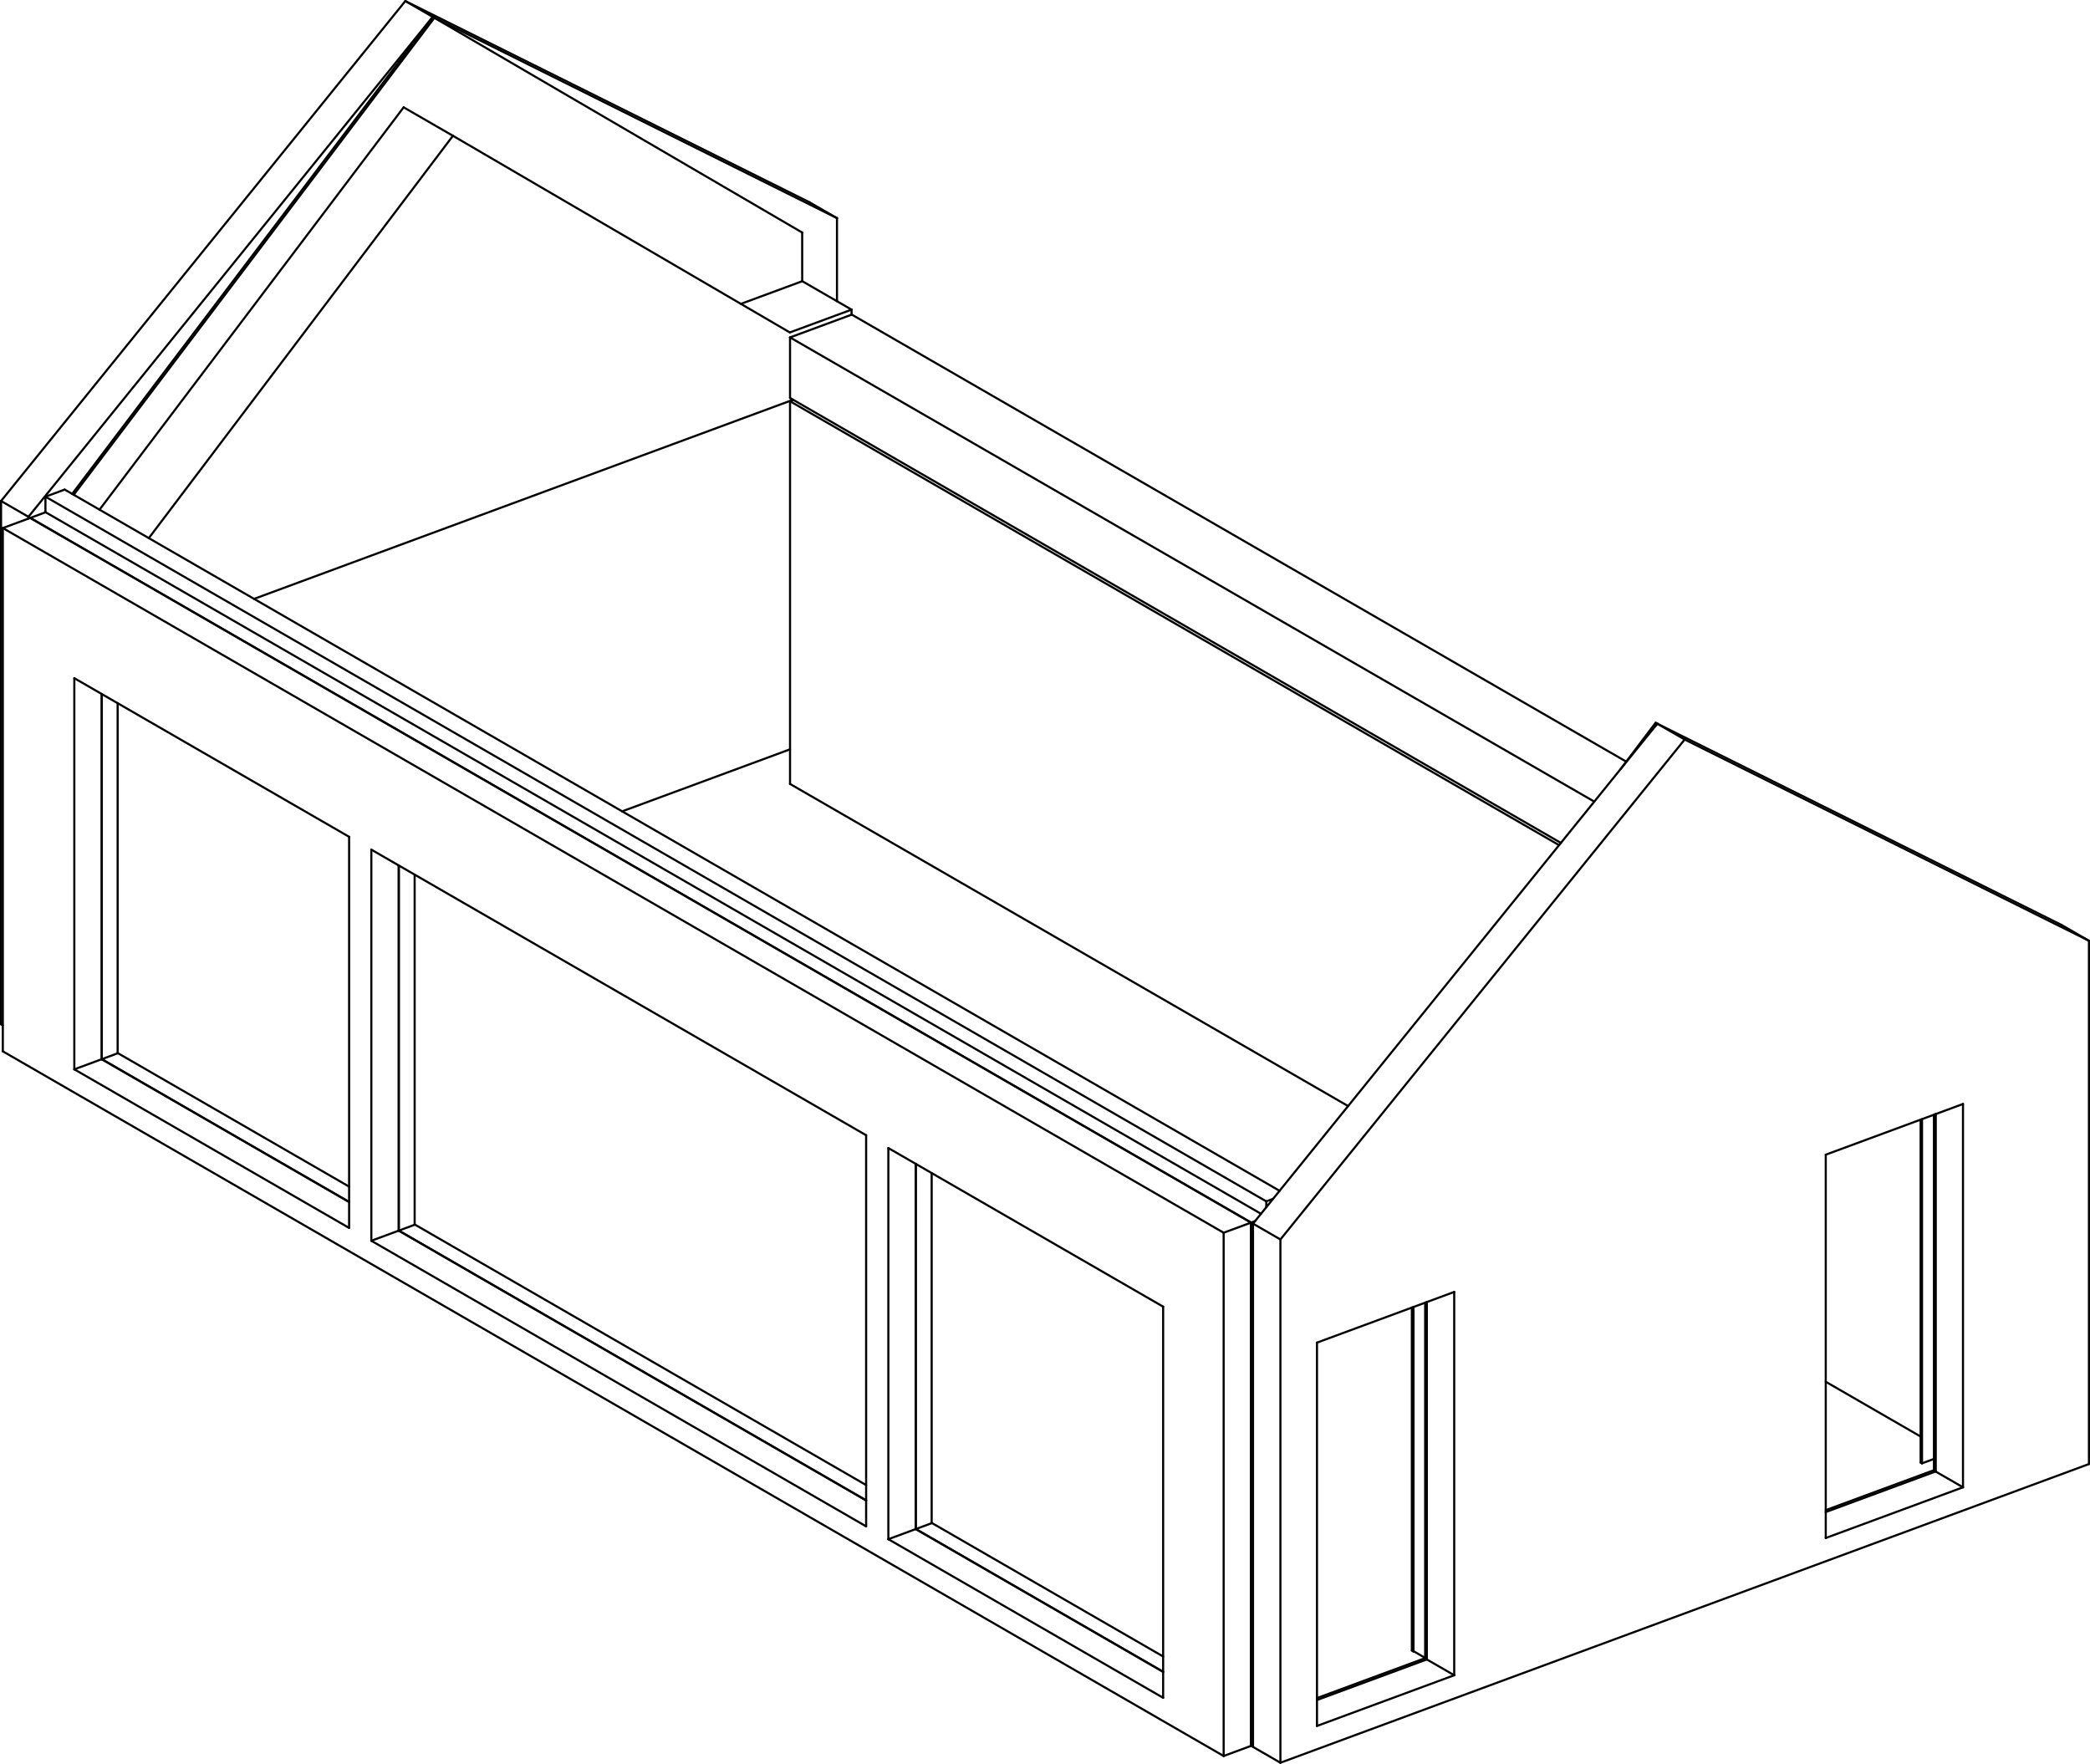
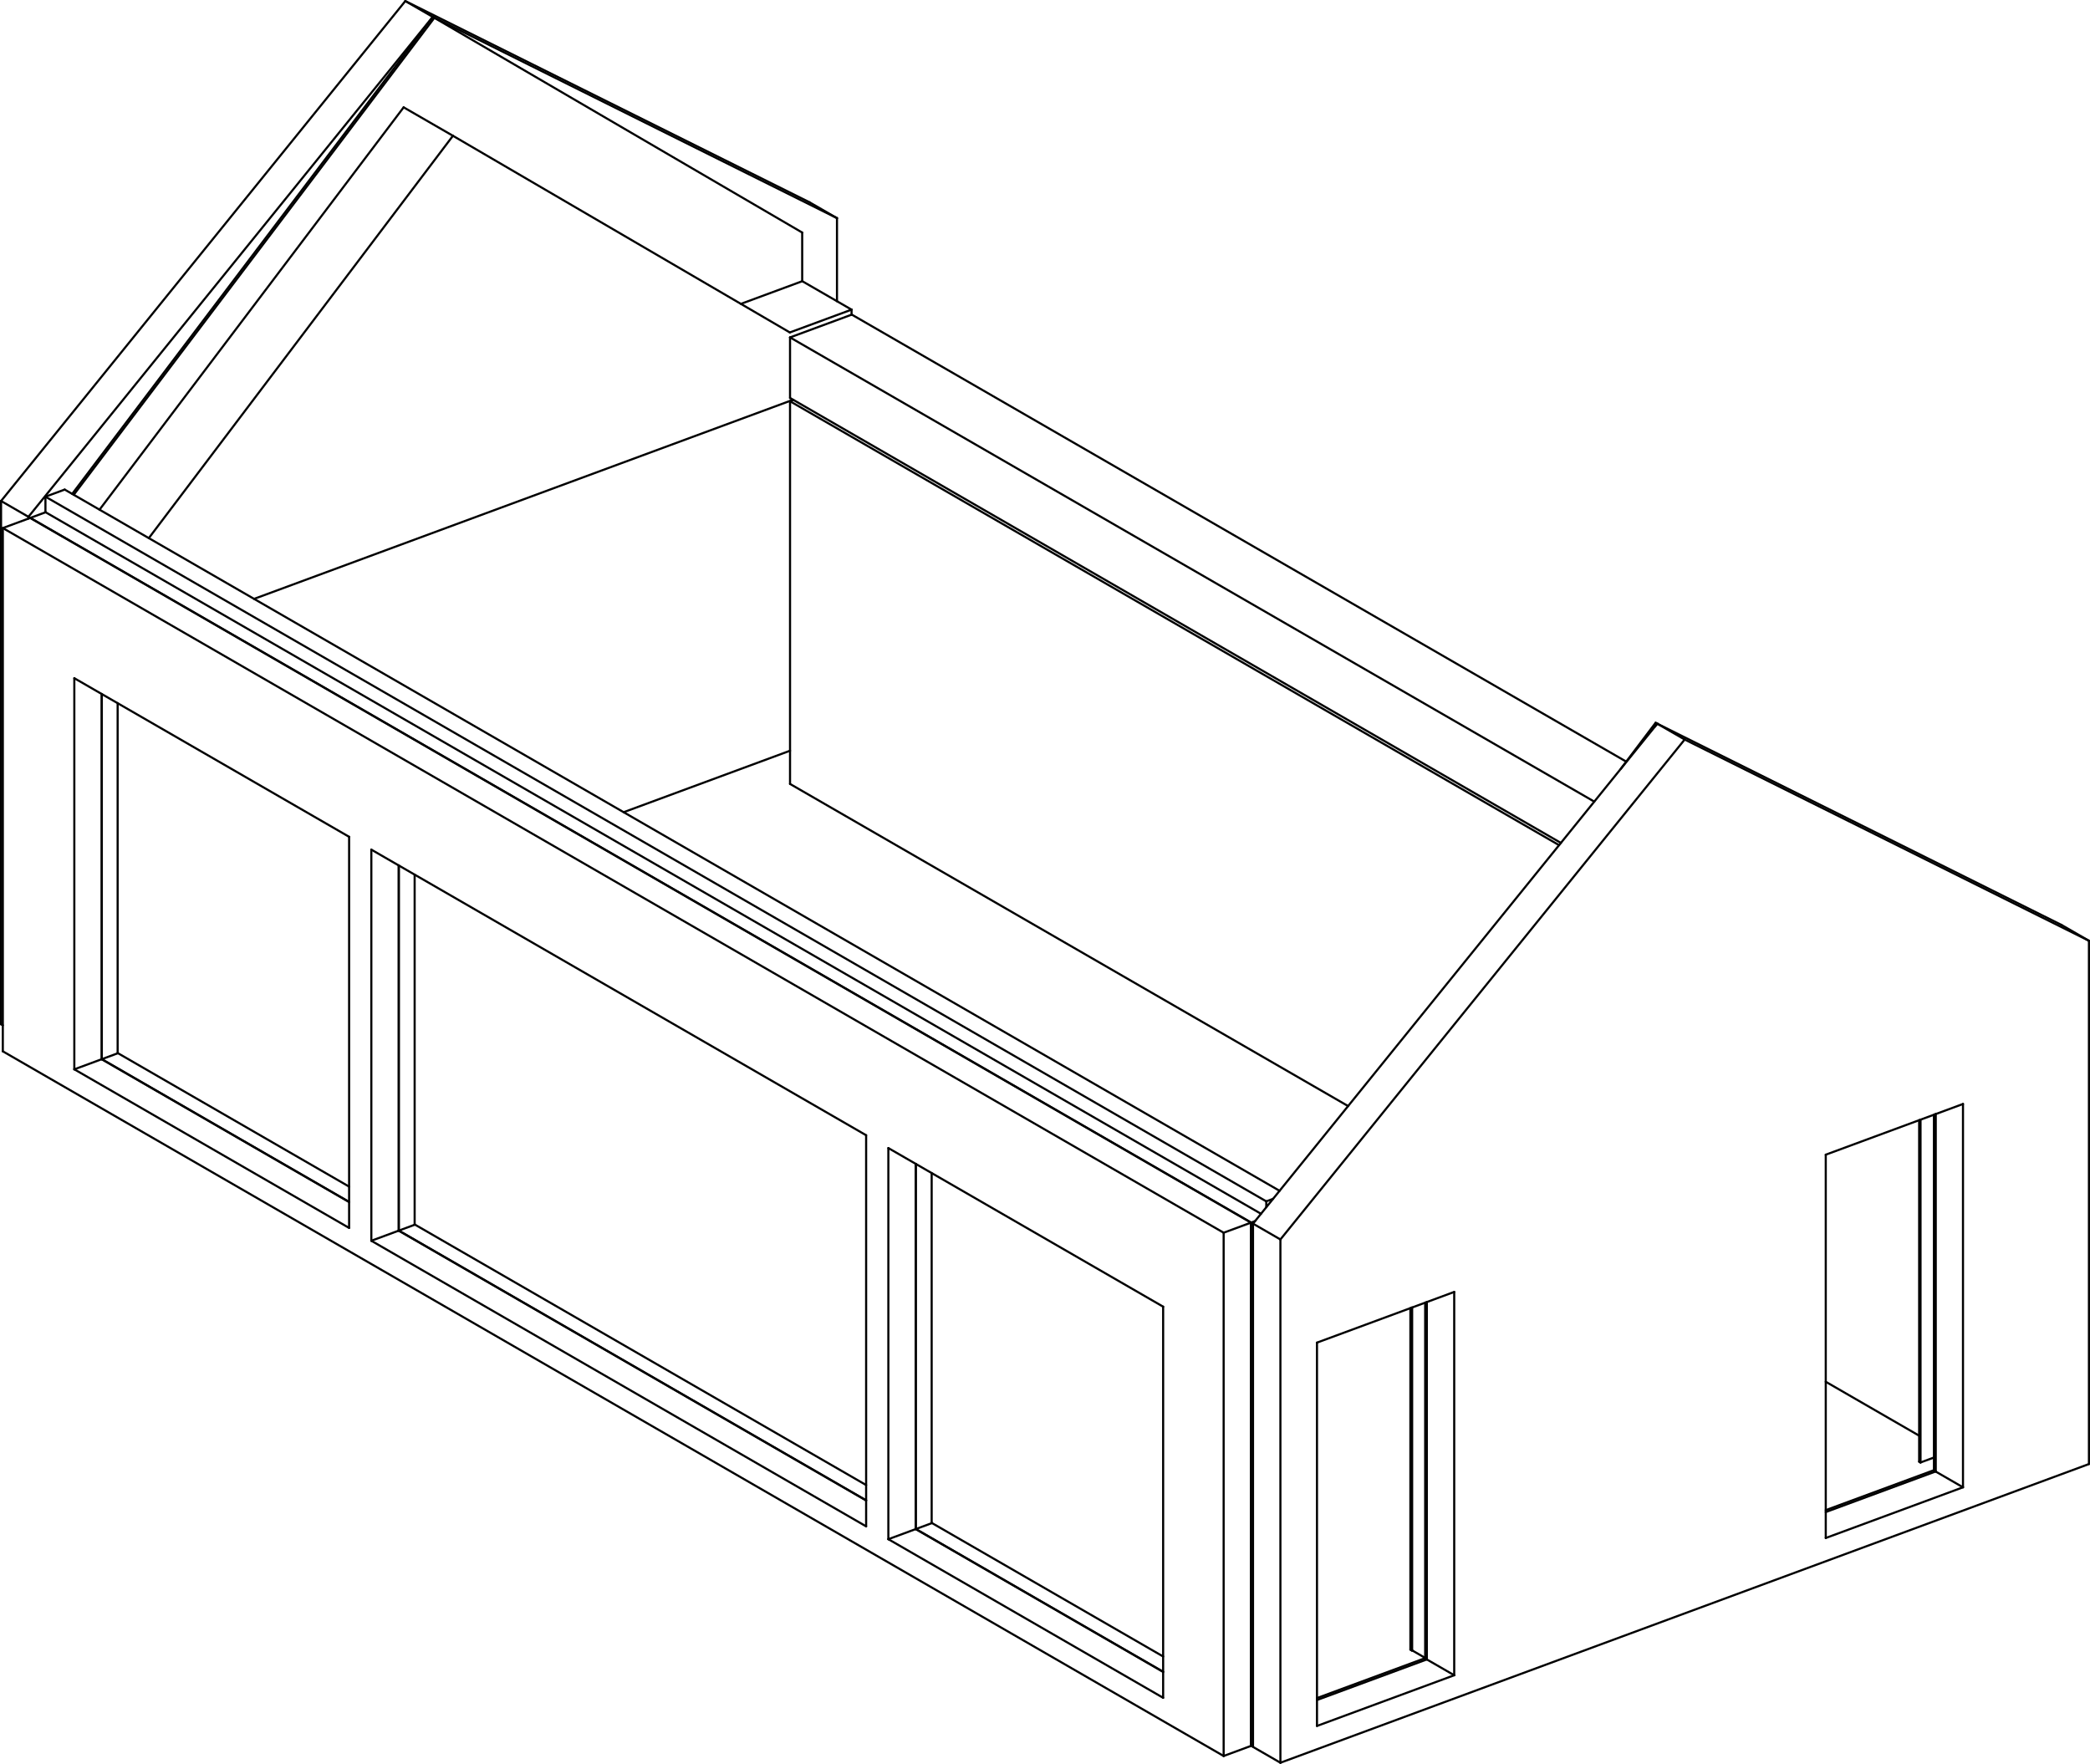
<svg xmlns="http://www.w3.org/2000/svg" width="11868.712mm" height="10015.952mm" viewBox="-5856.269 -4612.79 11868.712 10015.952" version="1.1">
  <g transform="scale(1,-1)" stroke-linecap="round">
    <g fill="none" stroke="rgb(0,0,0)" stroke-width="12.0" id="visible">
      <line x1="1622.645" y1="-5030.086" x2="2237.033" y2="-4803.128" />
      <line x1="4511.86" y1="-3962.794" x2="5126.248" y2="-3735.836" />
      <line x1="1092.592" y1="-5358.942" x2="1092.592" y2="-2387.471" />
      <line x1="1092.592" y1="-2387.471" x2="-5840.274" y2="1614.154" />
      <line x1="1092.592" y1="-5358.942" x2="-5840.274" y2="-1357.317" />
      <line x1="-5840.274" y1="-1357.317" x2="-5840.274" y2="1614.154" />
      <line x1="-5434.222" y1="-1459.525" x2="-3873.734" y2="-2360.233" />
      <line x1="-5434.222" y1="-1459.525" x2="-5434.222" y2="761.539" />
      <line x1="-5434.222" y1="761.539" x2="-3873.734" y2="-139.169" />
      <line x1="-3873.734" y1="-2360.233" x2="-3873.734" y2="-139.169" />
      <line x1="-3747.546" y1="-2433.069" x2="-937.667" y2="-4054.92" />
      <line x1="-3747.546" y1="-2433.069" x2="-3747.546" y2="-212.004" />
      <line x1="-937.667" y1="-4054.92" x2="-937.667" y2="-1833.856" />
      <line x1="-3747.546" y1="-212.004" x2="-937.667" y2="-1833.856" />
      <line x1="-811.479" y1="-4127.756" x2="749.009" y2="-5028.464" />
      <line x1="-811.479" y1="-4127.756" x2="-811.479" y2="-1906.692" />
      <line x1="749.009" y1="-5028.464" x2="749.009" y2="-2807.4" />
      <line x1="-811.479" y1="-1906.692" x2="749.009" y2="-2807.4" />
      <line x1="1092.592" y1="-5358.942" x2="1247.985" y2="-5301.539" />
      <line x1="1247.985" y1="-5301.539" x2="1247.985" y2="-2330.068" />
      <line x1="1092.592" y1="-2387.471" x2="1247.985" y2="-2330.068" />
      <line x1="-5840.274" y1="1614.154" x2="-5684.881" y2="1671.557" />
      <line x1="1247.985" y1="-2330.068" x2="-5684.881" y2="1671.557" />
      <line x1="-5434.222" y1="-1459.525" x2="-5278.829" y2="-1402.122" />
      <line x1="-5278.829" y1="-1402.122" x2="-3873.734" y2="-2213.138" />
      <line x1="-5278.829" y1="-1402.122" x2="-5278.829" y2="671.847" />
      <line x1="-3747.546" y1="-2433.069" x2="-3592.153" y2="-2375.666" />
      <line x1="-3592.153" y1="-2375.666" x2="-937.667" y2="-3907.825" />
      <line x1="-3592.153" y1="-2375.666" x2="-3592.153" y2="-301.697" />
      <line x1="-811.479" y1="-4127.756" x2="-656.086" y2="-4070.353" />
      <line x1="-656.086" y1="-4070.353" x2="749.009" y2="-4881.369" />
      <line x1="-656.086" y1="-4070.353" x2="-656.086" y2="-1996.384" />
      <line x1="1248.765" y1="-5301.251" x2="1248.765" y2="-2329.779" />
      <line x1="1248.765" y1="-2329.779" x2="-5684.1" y2="1671.846" />
      <line x1="1248.765" y1="-5301.251" x2="1247.985" y2="-5300.8" />
      <line x1="-5684.1" y1="1671.107" x2="-5684.1" y2="1671.846" />
      <line x1="-5278.048" y1="-1401.833" x2="-3873.734" y2="-2212.399" />
      <line x1="-5278.048" y1="-1401.833" x2="-5278.048" y2="671.396" />
      <line x1="-3591.372" y1="-2375.377" x2="-937.667" y2="-3907.086" />
      <line x1="-3591.372" y1="-2375.377" x2="-3591.372" y2="-302.147" />
      <line x1="-655.305" y1="-4070.064" x2="749.009" y2="-4880.629" />
      <line x1="-655.305" y1="-4070.064" x2="-655.305" y2="-1996.834" />
      <line x1="1248.765" y1="-5301.251" x2="1259.385" y2="-5297.328" />
      <line x1="1248.765" y1="-2329.779" x2="1270.977" y2="-2321.574" />
      <line x1="-5684.1" y1="1671.846" x2="-5597.268" y2="1703.922" />
      <line x1="-5278.048" y1="-1401.833" x2="-5186.374" y2="-1367.969" />
      <line x1="-3591.372" y1="-2375.377" x2="-3499.698" y2="-2341.512" />
      <line x1="-655.305" y1="-4070.064" x2="-563.631" y2="-4036.199" />
      <line x1="1334.661" y1="-2242.82" x2="1334.661" y2="-2209.348" />
      <line x1="1334.661" y1="-2209.348" x2="-5598.205" y2="1792.277" />
      <line x1="-5598.205" y1="1704.463" x2="-5598.205" y2="1792.277" />
      <line x1="1304.701" y1="-2279.869" x2="-5598.205" y2="1704.463" />
      <line x1="1410.167" y1="-2149.446" x2="-5488.883" y2="1832.661" />
      <line x1="1334.661" y1="-2209.348" x2="1373.256" y2="-2195.091" />
      <line x1="-5598.205" y1="1792.277" x2="-5488.883" y2="1832.661" />
      <line x1="1414.934" y1="-5397.163" x2="1259.385" y2="-5307.38" />
      <line x1="1414.934" y1="-5397.163" x2="6006.443" y2="-3701.033" />
      <line x1="1414.934" y1="-2425.691" x2="1259.385" y2="-2335.909" />
      <line x1="1414.934" y1="-2425.691" x2="1414.934" y2="-5397.163" />
      <line x1="1259.385" y1="-2335.909" x2="1259.385" y2="-5307.38" />
      <line x1="6006.443" y1="-729.562" x2="5850.894" y2="-639.78" />
      <line x1="6006.443" y1="-3701.033" x2="6006.443" y2="-729.562" />
      <line x1="3710.689" y1="413.341" x2="1414.934" y2="-2425.691" />
      <line x1="6006.443" y1="-729.562" x2="3710.689" y2="413.341" />
      <line x1="2401.952" y1="-4900.389" x2="1622.645" y2="-5188.269" />
      <line x1="2401.952" y1="-4900.389" x2="2401.952" y2="-2723.675" />
      <line x1="1622.645" y1="-5188.269" x2="1622.645" y2="-3011.555" />
      <line x1="2401.952" y1="-2723.675" x2="1622.645" y2="-3011.555" />
      <line x1="5291.167" y1="-3833.096" x2="4511.86" y2="-4120.977" />
      <line x1="5291.167" y1="-3833.096" x2="5291.167" y2="-1656.383" />
      <line x1="5291.167" y1="-1656.383" x2="4511.86" y2="-1944.263" />
      <line x1="4511.86" y1="-4120.977" x2="4511.86" y2="-1944.263" />
      <line x1="3555.14" y1="503.123" x2="1259.385" y2="-2335.909" />
      <line x1="5850.894" y1="-639.78" x2="3555.14" y2="503.123" />
      <line x1="2246.403" y1="-4810.606" x2="1622.645" y2="-5041.026" />
      <line x1="2246.403" y1="-4810.606" x2="2246.403" y2="-2781.136" />
      <line x1="5135.618" y1="-3743.314" x2="4511.86" y2="-3973.734" />
      <line x1="5135.618" y1="-3743.314" x2="5135.618" y2="-1713.843" />
      <line x1="3710.689" y1="413.341" x2="3555.14" y2="503.123" />
      <line x1="2401.952" y1="-4900.389" x2="2246.403" y2="-4810.606" />
      <line x1="5291.167" y1="-3833.096" x2="5135.618" y2="-3743.314" />
      <line x1="-5840.274" y1="-1209.483" x2="-5850.269" y2="-1203.714" />
      <line x1="-5694.72" y1="1677.975" x2="-5850.269" y2="1767.758" />
      <line x1="-5694.72" y1="1677.975" x2="-5694.72" y2="1667.923" />
      <line x1="-5850.269" y1="1767.758" x2="-5850.269" y2="-1203.714" />
      <line x1="-1103.211" y1="3374.105" x2="-1258.761" y2="3463.887" />
      <line x1="-1103.211" y1="2902.245" x2="-1103.211" y2="3374.105" />
      <line x1="-3398.966" y1="4517.007" x2="-5694.72" y2="1677.975" />
      <line x1="-1103.211" y1="3374.105" x2="-3398.966" y2="4517.007" />
      <line x1="-3554.515" y1="4606.79" x2="-5850.269" y2="1767.758" />
      <line x1="-1258.761" y1="3463.887" x2="-3554.515" y2="4606.79" />
      <line x1="-3398.966" y1="4517.007" x2="-3554.515" y2="4606.79" />
      <line x1="3554.515" y1="503.483" x2="3541.326" y2="486.04" />
      <line x1="3555.137" y1="503.12" x2="3554.515" y2="503.483" />
      <line x1="5134.993" y1="-3742.066" x2="5135.618" y2="-3741.836" />
      <line x1="5134.993" y1="-3742.066" x2="5134.993" y2="-1714.074" />
      <line x1="2245.779" y1="-4809.359" x2="2246.403" y2="-4809.128" />
      <line x1="2245.779" y1="-4809.359" x2="2245.779" y2="-2781.366" />
      <line x1="3545.769" y1="508.531" x2="3347.937" y2="246.886" />
      <line x1="5126.248" y1="-3737.018" x2="5126.248" y2="-1717.305" />
      <line x1="2237.033" y1="-4804.311" x2="2237.033" y2="-2784.597" />
      <line x1="3554.515" y1="503.483" x2="3545.769" y2="508.531" />
      <line x1="5126.248" y1="-3737.018" x2="5134.993" y2="-3742.066" />
      <line x1="2237.033" y1="-4804.311" x2="2245.779" y2="-4809.359" />
      <line x1="-3389.595" y1="4511.599" x2="-5437.565" y2="1803.04" />
      <line x1="-1300.771" y1="3292.255" x2="-3389.595" y2="4511.599" />
      <line x1="-1300.771" y1="3015.832" x2="-1300.771" y2="3292.255" />
      <line x1="-3398.341" y1="4516.647" x2="-5446.311" y2="1808.088" />
      <line x1="-3389.595" y1="4511.599" x2="-3398.341" y2="4516.647" />
      <line x1="-565.505" y1="-4035.118" x2="-565.505" y2="-2048.667" />
      <line x1="749.009" y1="-4793.851" x2="-565.505" y2="-4035.118" />
      <line x1="-3501.572" y1="-2340.43" x2="-3501.572" y2="-353.98" />
      <line x1="-937.667" y1="-3820.307" x2="-3501.572" y2="-2340.43" />
      <line x1="-5188.249" y1="-1366.887" x2="-5188.249" y2="619.564" />
      <line x1="-3873.734" y1="-2125.62" x2="-5188.249" y2="-1366.887" />
      <line x1="2997.448" y1="-186.544" x2="-1369.8" y2="2334.216" />
      <line x1="-1369.8" y1="161.05" x2="-1369.8" y2="2334.216" />
-       <line x1="5050.659" y1="-3544.816" x2="4511.86" y2="-3233.823" />
+       <line x1="5042.226" y1="-3539.948" x2="4511.86" y2="-3233.823" />
      <line x1="1799.346" y1="-1668.169" x2="-1369.8" y2="161.05" />
      <line x1="-1369.8" y1="2334.216" x2="-1350.122" y2="2341.485" />
      <line x1="3197.31" y1="60.615" x2="-1369.8" y2="2696.734" />
      <line x1="-1369.8" y1="2352.843" x2="-1369.8" y2="2696.734" />
      <line x1="3007.717" y1="-173.844" x2="-1369.8" y2="2352.843" />
      <line x1="3378.822" y1="287.734" x2="-1019.19" y2="2826.251" />
      <line x1="-1369.8" y1="2696.734" x2="-1019.19" y2="2826.251" />
      <line x1="-4413.471" y1="1211.936" x2="-1352.309" y2="2342.747" />
      <line x1="-1020.439" y1="2854.469" x2="-1300.303" y2="3016.006" />
      <line x1="-1020.439" y1="2825.79" x2="-1020.439" y2="2854.469" />
      <line x1="-1020.439" y1="2854.469" x2="-1371.049" y2="2724.952" />
      <line x1="-1300.303" y1="3016.006" x2="-1648.99" y2="2887.199" />
      <line x1="-3284.178" y1="3841.734" x2="-3564.041" y2="4003.27" />
      <line x1="-1371.049" y1="2724.952" x2="-3284.178" y2="3841.734" />
      <line x1="-3284.178" y1="3841.734" x2="-5011.217" y2="1556.953" />
      <line x1="-3564.041" y1="4003.27" x2="-5291.08" y2="1718.49" />
-       <line x1="2170.815" y1="-4763.725" x2="2170.815" y2="-2809.058" />
-       <line x1="2237.033" y1="-4801.945" x2="2170.815" y2="-4763.725" />
-       <line x1="2169.254" y1="-4764.302" x2="2170.815" y2="-4763.725" />
-       <line x1="2169.254" y1="-2809.635" x2="2169.254" y2="-4764.302" />
-       <line x1="2169.254" y1="-4764.302" x2="2161.445" y2="-4759.795" />
-       <line x1="2161.445" y1="-2812.52" x2="2161.445" y2="-4759.795" />
-       <line x1="5058.468" y1="-3697.009" x2="5126.248" y2="-3671.971" />
-       <line x1="5058.468" y1="-1742.343" x2="5058.468" y2="-3697.009" />
-       <line x1="5058.468" y1="-3697.009" x2="5050.659" y2="-3692.502" />
-       <line x1="5050.659" y1="-1745.228" x2="5050.659" y2="-3692.502" />
-       <line x1="-2323.241" y1="5.464" x2="-1369.8" y2="357.67" />
+       <line x1="2163.007" y1="-4759.218" x2="2163.007" y2="-2811.943" />
+       <line x1="2237.033" y1="-4801.945" x2="2163.007" y2="-4759.218" />
+       <line x1="2160.82" y1="-4759.434" x2="2163.007" y2="-4758.626" />
+       <line x1="2160.82" y1="-2812.751" x2="2160.82" y2="-4759.434" />
+       <line x1="2160.82" y1="-4759.434" x2="2153.011" y2="-4754.927" />
+       <line x1="2153.011" y1="-2815.635" x2="2153.011" y2="-4754.927" />
+       <line x1="5050.035" y1="-3692.142" x2="5126.248" y2="-3663.988" />
+       <line x1="5050.035" y1="-1745.458" x2="5050.035" y2="-3692.142" />
+       <line x1="5050.035" y1="-3692.142" x2="5042.226" y2="-3687.635" />
+       <line x1="5042.226" y1="-1748.343" x2="5042.226" y2="-3687.635" />
+       <line x1="-2314.807" y1="0.596" x2="-1369.8" y2="349.687" />
    </g>
  </g>
</svg>
